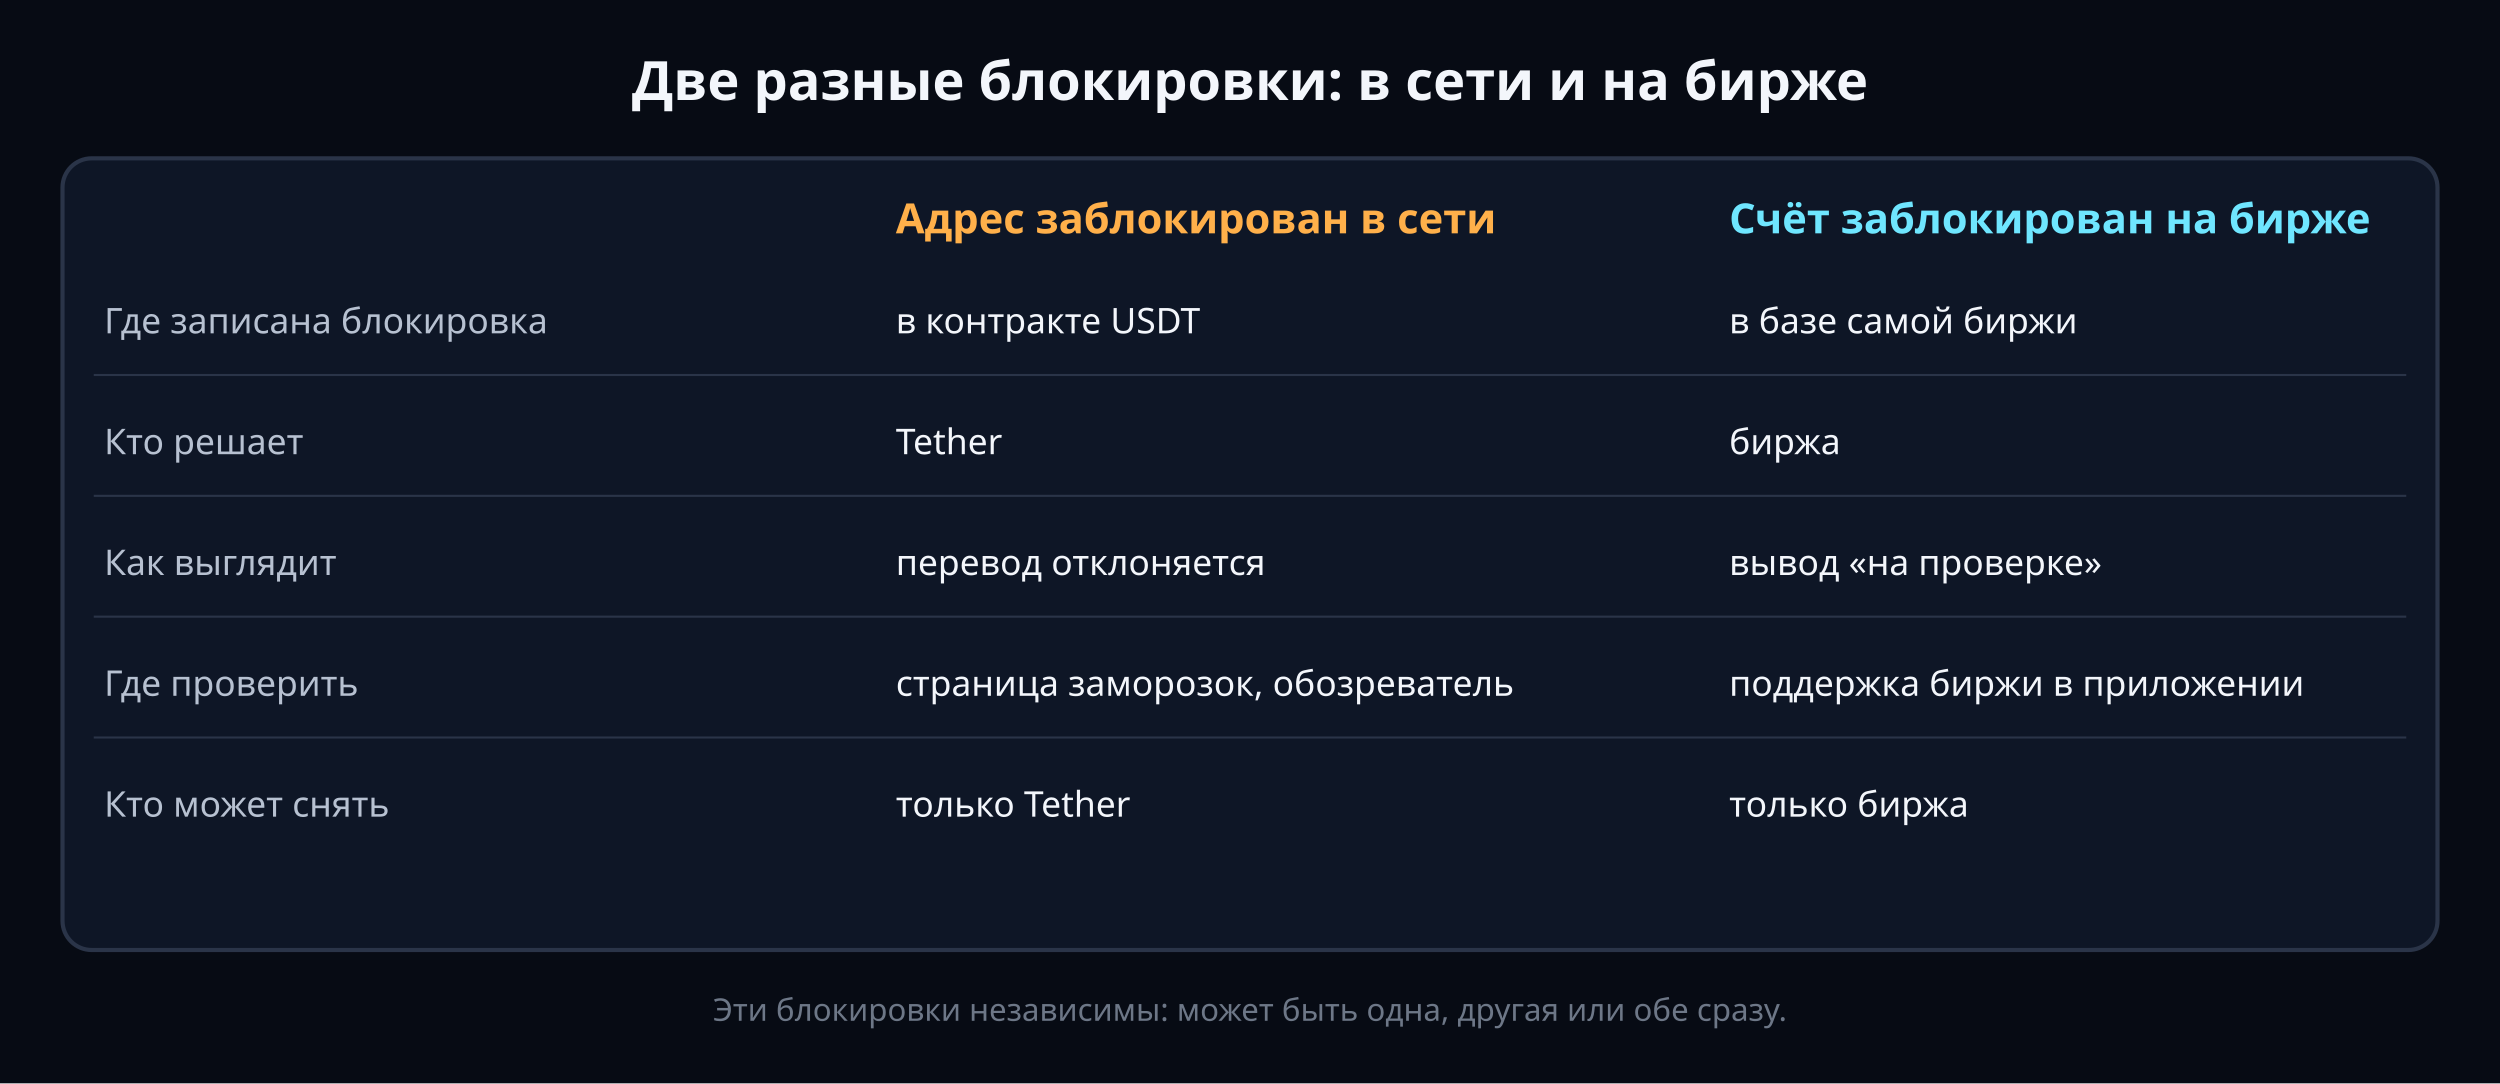
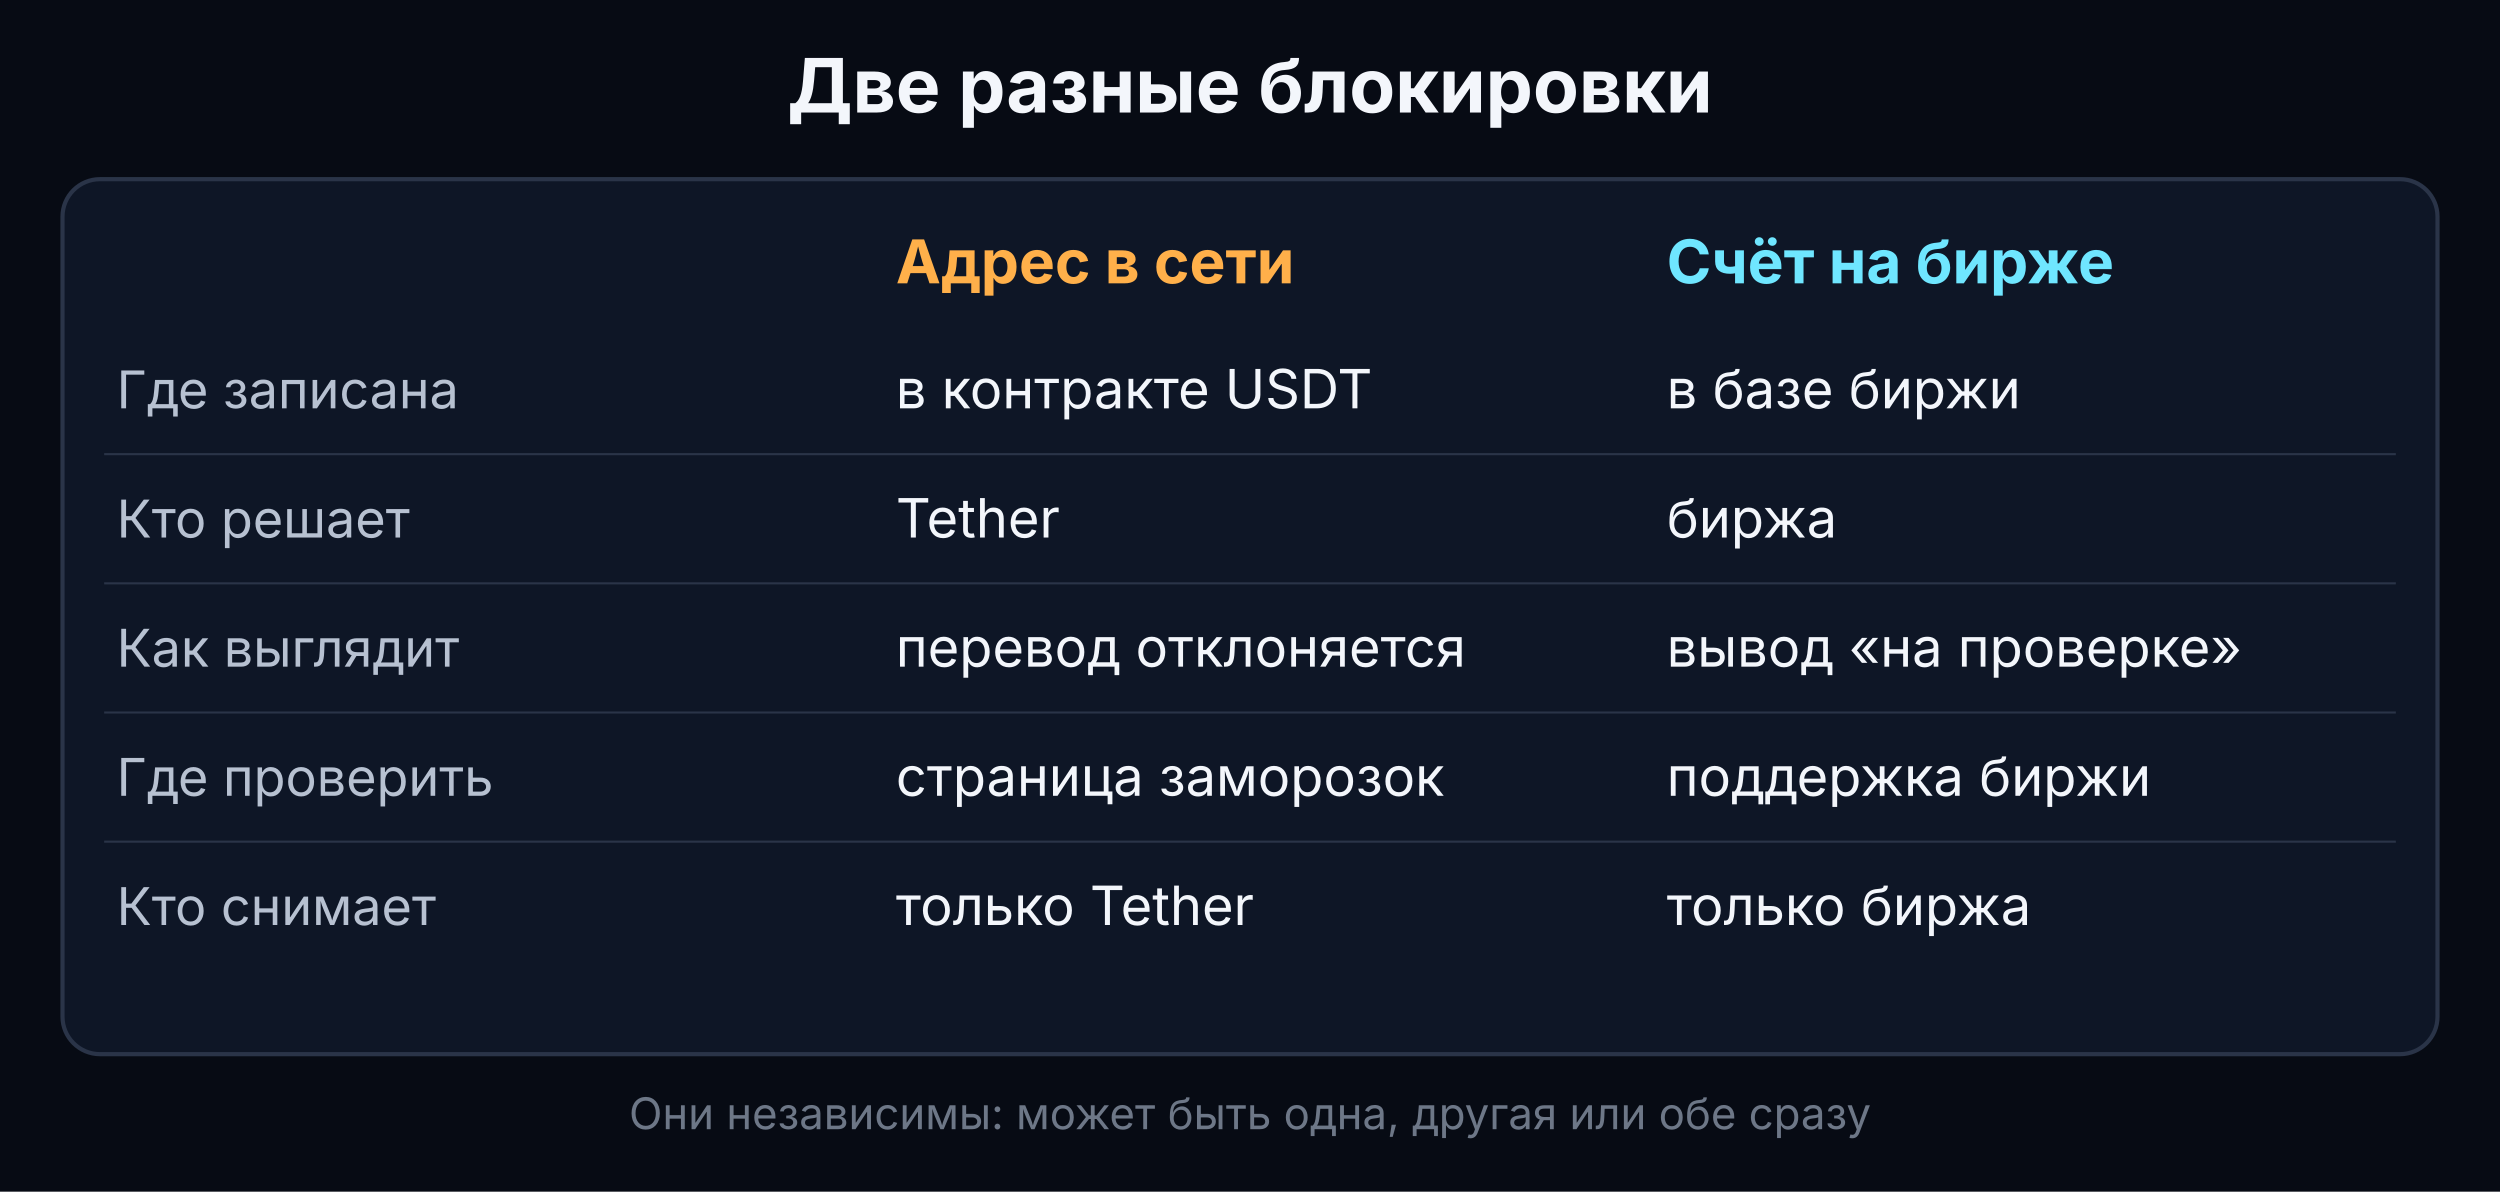
- <svg xmlns="http://www.w3.org/2000/svg" viewBox="0 0 1200 520" font-family="system-ui,sans-serif">
-   <rect width="1200" height="520" fill="#070B14" />
-   <text x="600" y="48" font-size="26" fill="#F3F6FB" text-anchor="middle" font-weight="700">Две разные блокировки: в сети и на бирже</text>
-   <rect x="30" y="76" width="1140" height="380" rx="14" fill="#0E1626" stroke="#2A3448" stroke-width="2" />
-   <text x="430" y="112" font-size="20" fill="#FFB04A" text-anchor="start" font-weight="700">Адрес заблокирован в сети</text>
-   <text x="830" y="112" font-size="20" fill="#6FE6FF" text-anchor="start" font-weight="700">Счёт заблокирован на бирже</text>
-   <text x="50" y="160" font-size="17" fill="#B7C1D1" text-anchor="start" font-weight="400">Где записана блокировка</text>
-   <text x="430" y="160" font-size="17" fill="#F3F6FB" text-anchor="start" font-weight="400">в контракте USDT</text>
-   <text x="830" y="160" font-size="17" fill="#F3F6FB" text-anchor="start" font-weight="400">в базе самой биржи</text>
-   <path d="M45 180 H1155" stroke="#2A3448" stroke-width="1" />
-   <text x="50" y="218" font-size="17" fill="#B7C1D1" text-anchor="start" font-weight="400">Кто решает</text>
-   <text x="430" y="218" font-size="17" fill="#F3F6FB" text-anchor="start" font-weight="400">Tether</text>
-   <text x="830" y="218" font-size="17" fill="#F3F6FB" text-anchor="start" font-weight="400">биржа</text>
-   <path d="M45 238 H1155" stroke="#2A3448" stroke-width="1" />
-   <text x="50" y="276" font-size="17" fill="#B7C1D1" text-anchor="start" font-weight="400">Как выглядит</text>
-   <text x="430" y="276" font-size="17" fill="#F3F6FB" text-anchor="start" font-weight="400">перевод отклоняется</text>
-   <text x="830" y="276" font-size="17" fill="#F3F6FB" text-anchor="start" font-weight="400">вывод «на проверке»</text>
-   <path d="M45 296 H1155" stroke="#2A3448" stroke-width="1" />
-   <text x="50" y="334" font-size="17" fill="#B7C1D1" text-anchor="start" font-weight="400">Где проверить</text>
-   <text x="430" y="334" font-size="17" fill="#F3F6FB" text-anchor="start" font-weight="400">страница заморозок, обозреватель</text>
-   <text x="830" y="334" font-size="17" fill="#F3F6FB" text-anchor="start" font-weight="400">поддержка биржи в приложении</text>
-   <path d="M45 354 H1155" stroke="#2A3448" stroke-width="1" />
-   <text x="50" y="392" font-size="17" fill="#B7C1D1" text-anchor="start" font-weight="400">Кто может снять</text>
-   <text x="430" y="392" font-size="17" fill="#F3F6FB" text-anchor="start" font-weight="400">только Tether</text>
-   <text x="830" y="392" font-size="17" fill="#F3F6FB" text-anchor="start" font-weight="400">только биржа</text>
-   <text x="600" y="490" font-size="15" fill="#6D7787" text-anchor="middle" font-weight="400">Эти блокировки независимы: может быть одна, другая или обе сразу.</text>
+ <svg xmlns="http://www.w3.org/2000/svg" viewBox="0 0 1200 572" font-family="system-ui,-apple-system,Segoe UI,sans-serif">
+   <rect width="1200" height="572" fill="#070B14" />
+   <text x="600" y="54" font-size="36" fill="#F3F6FB" text-anchor="middle" font-weight="700">Две разные блокировки</text>
+   <rect x="30" y="86" width="1140" height="420" rx="18" fill="#0E1626" stroke="#2A3448" stroke-width="2" />
+   <text x="430" y="136" font-size="29" fill="#FFB04A" text-anchor="start" font-weight="700">Адрес в сети</text>
+   <text x="800" y="136" font-size="29" fill="#6FE6FF" text-anchor="start" font-weight="700">Счёт на бирже</text>
+   <text x="56" y="196" font-size="25" fill="#B7C1D1" text-anchor="start" font-weight="400">Где записана</text>
+   <text x="430" y="196" font-size="26" fill="#F3F6FB" text-anchor="start" font-weight="400">в контракте USDT</text>
+   <text x="800" y="196" font-size="26" fill="#F3F6FB" text-anchor="start" font-weight="400">в базе биржи</text>
+   <path d="M50 218 H1150" stroke="#2A3448" stroke-width="1" />
+   <text x="56" y="258" font-size="25" fill="#B7C1D1" text-anchor="start" font-weight="400">Кто решает</text>
+   <text x="430" y="258" font-size="26" fill="#F3F6FB" text-anchor="start" font-weight="400">Tether</text>
+   <text x="800" y="258" font-size="26" fill="#F3F6FB" text-anchor="start" font-weight="400">биржа</text>
+   <path d="M50 280 H1150" stroke="#2A3448" stroke-width="1" />
+   <text x="56" y="320" font-size="25" fill="#B7C1D1" text-anchor="start" font-weight="400">Как выглядит</text>
+   <text x="430" y="320" font-size="26" fill="#F3F6FB" text-anchor="start" font-weight="400">перевод отклоняется</text>
+   <text x="800" y="320" font-size="26" fill="#F3F6FB" text-anchor="start" font-weight="400">вывод «на проверке»</text>
+   <path d="M50 342 H1150" stroke="#2A3448" stroke-width="1" />
+   <text x="56" y="382" font-size="25" fill="#B7C1D1" text-anchor="start" font-weight="400">Где проверить</text>
+   <text x="430" y="382" font-size="26" fill="#F3F6FB" text-anchor="start" font-weight="400">страница заморозок</text>
+   <text x="800" y="382" font-size="26" fill="#F3F6FB" text-anchor="start" font-weight="400">поддержка биржи</text>
+   <path d="M50 404 H1150" stroke="#2A3448" stroke-width="1" />
+   <text x="56" y="444" font-size="25" fill="#B7C1D1" text-anchor="start" font-weight="400">Кто снимает</text>
+   <text x="430" y="444" font-size="26" fill="#F3F6FB" text-anchor="start" font-weight="400">только Tether</text>
+   <text x="800" y="444" font-size="26" fill="#F3F6FB" text-anchor="start" font-weight="400">только биржа</text>
+   <text x="600" y="542" font-size="21" fill="#6D7787" text-anchor="middle" font-weight="400">Они независимы: может быть одна, другая или обе сразу</text>
</svg>
